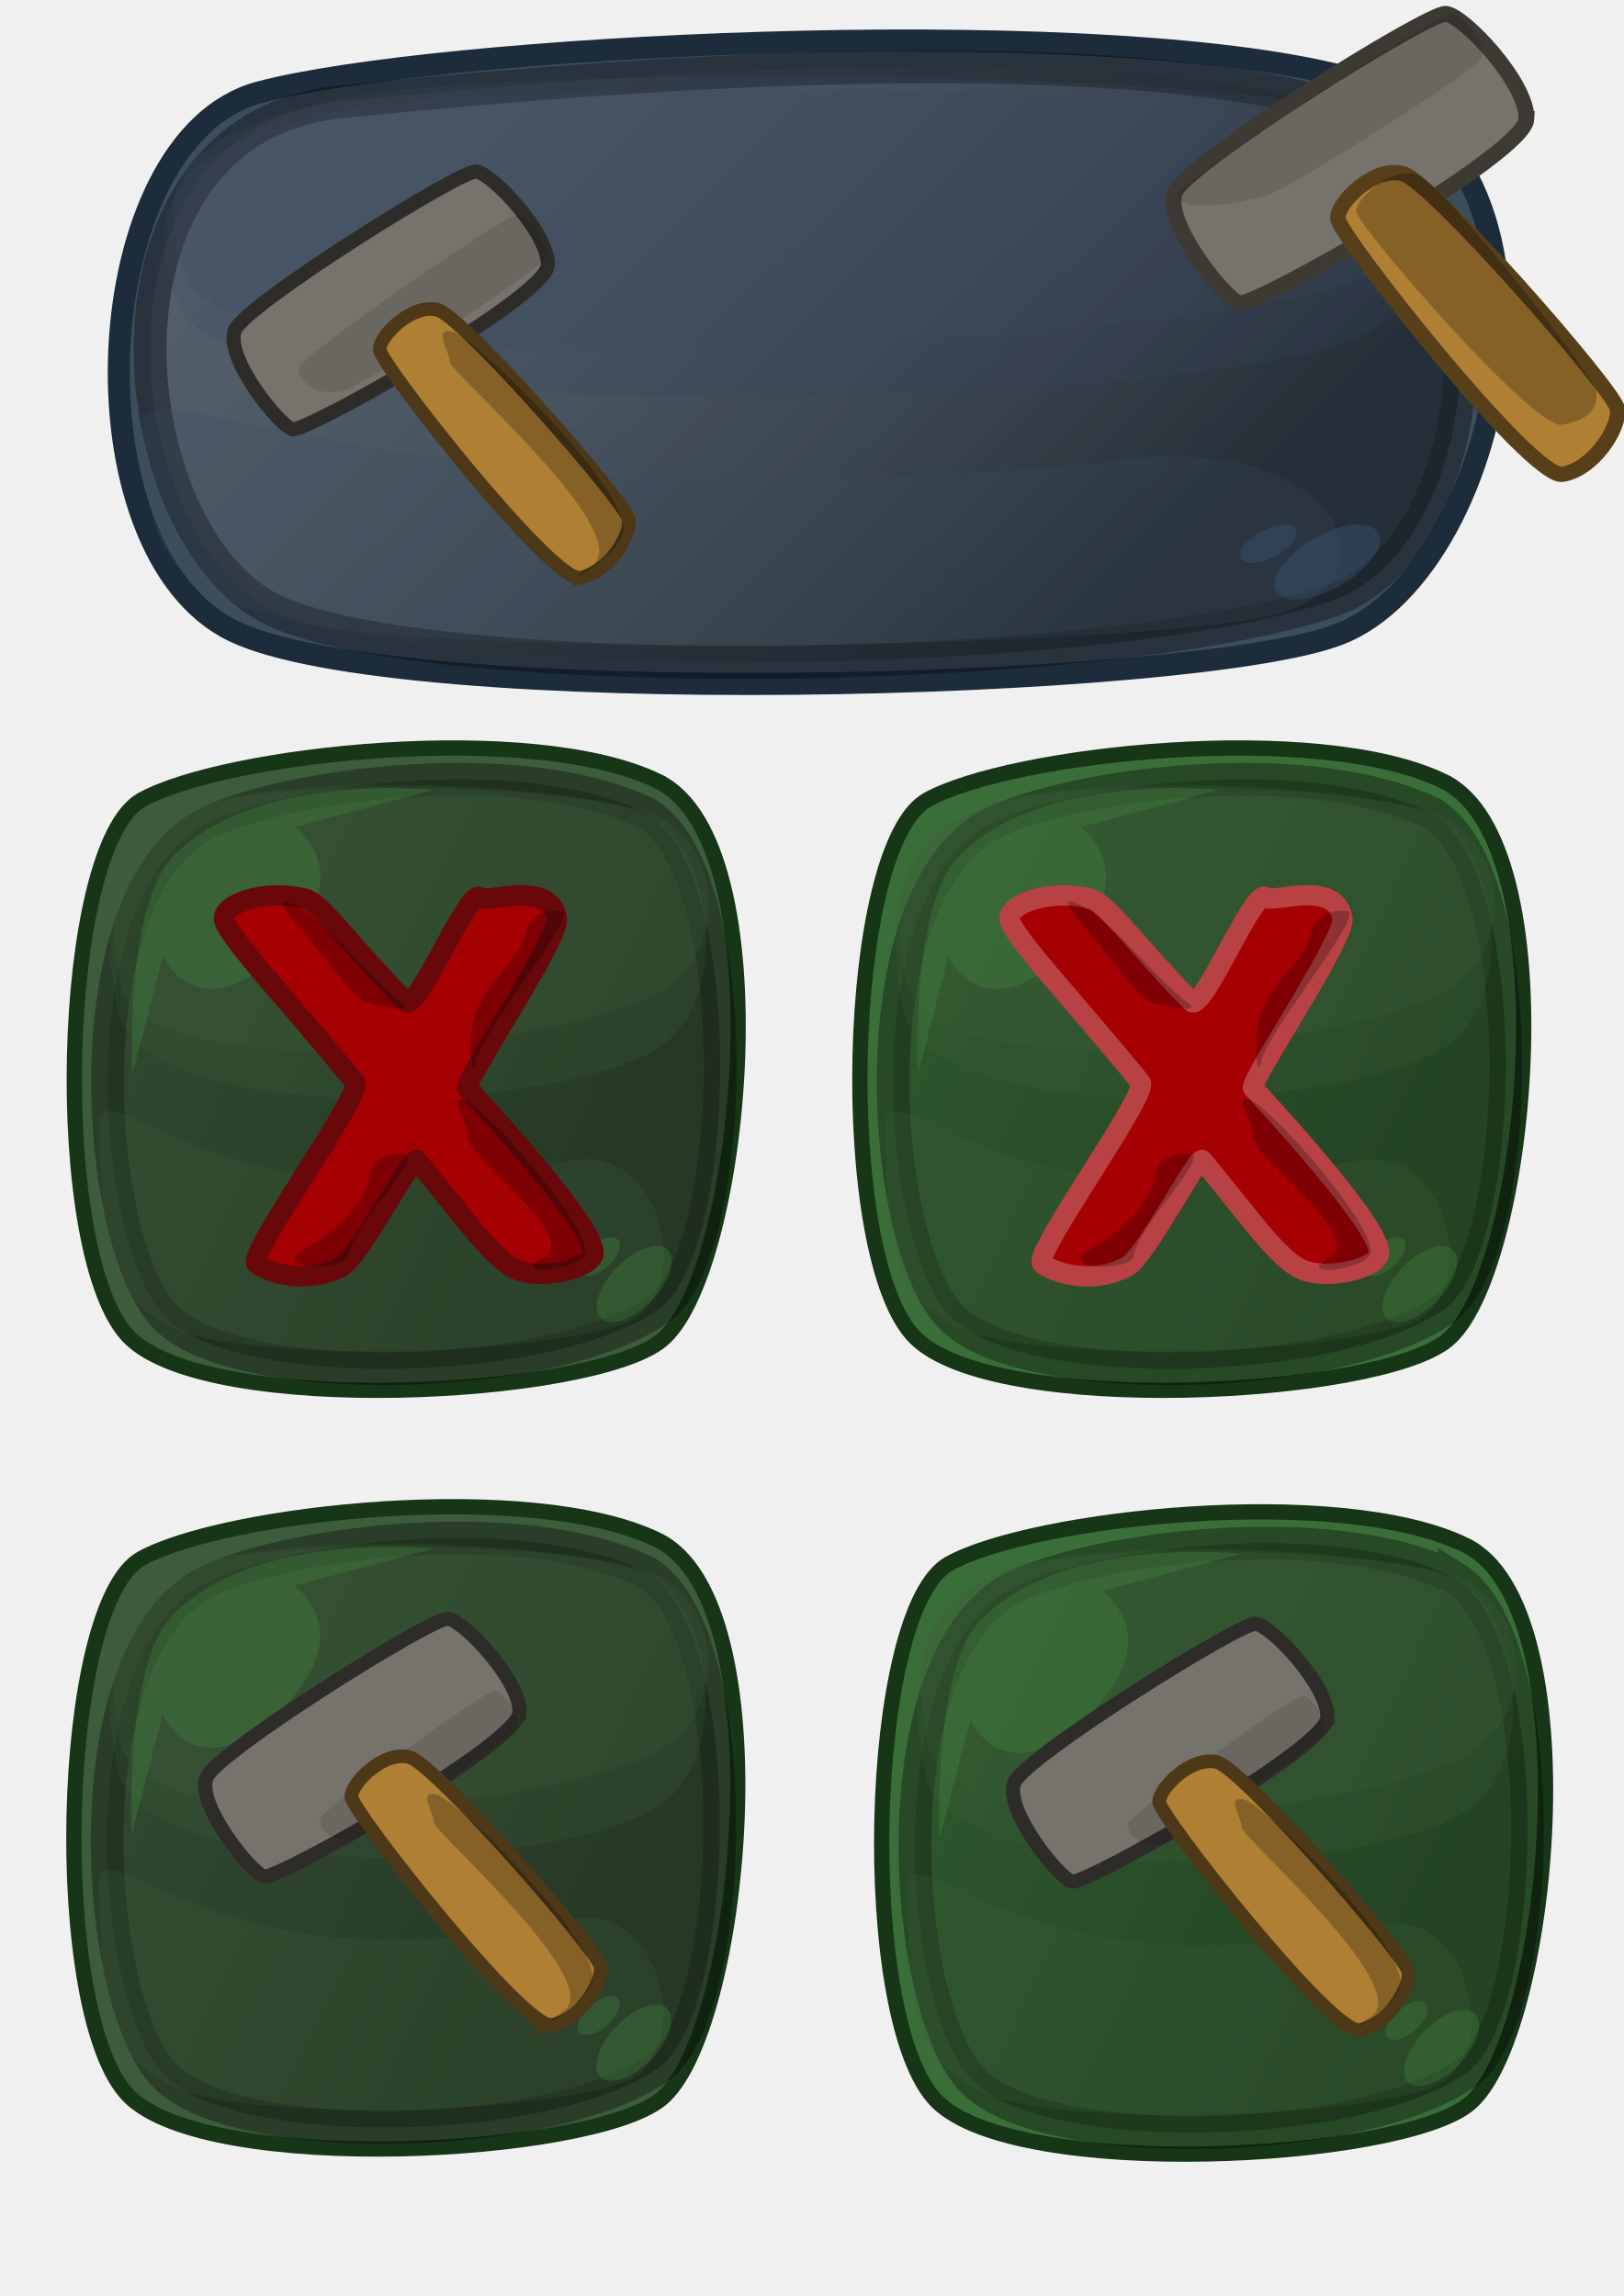
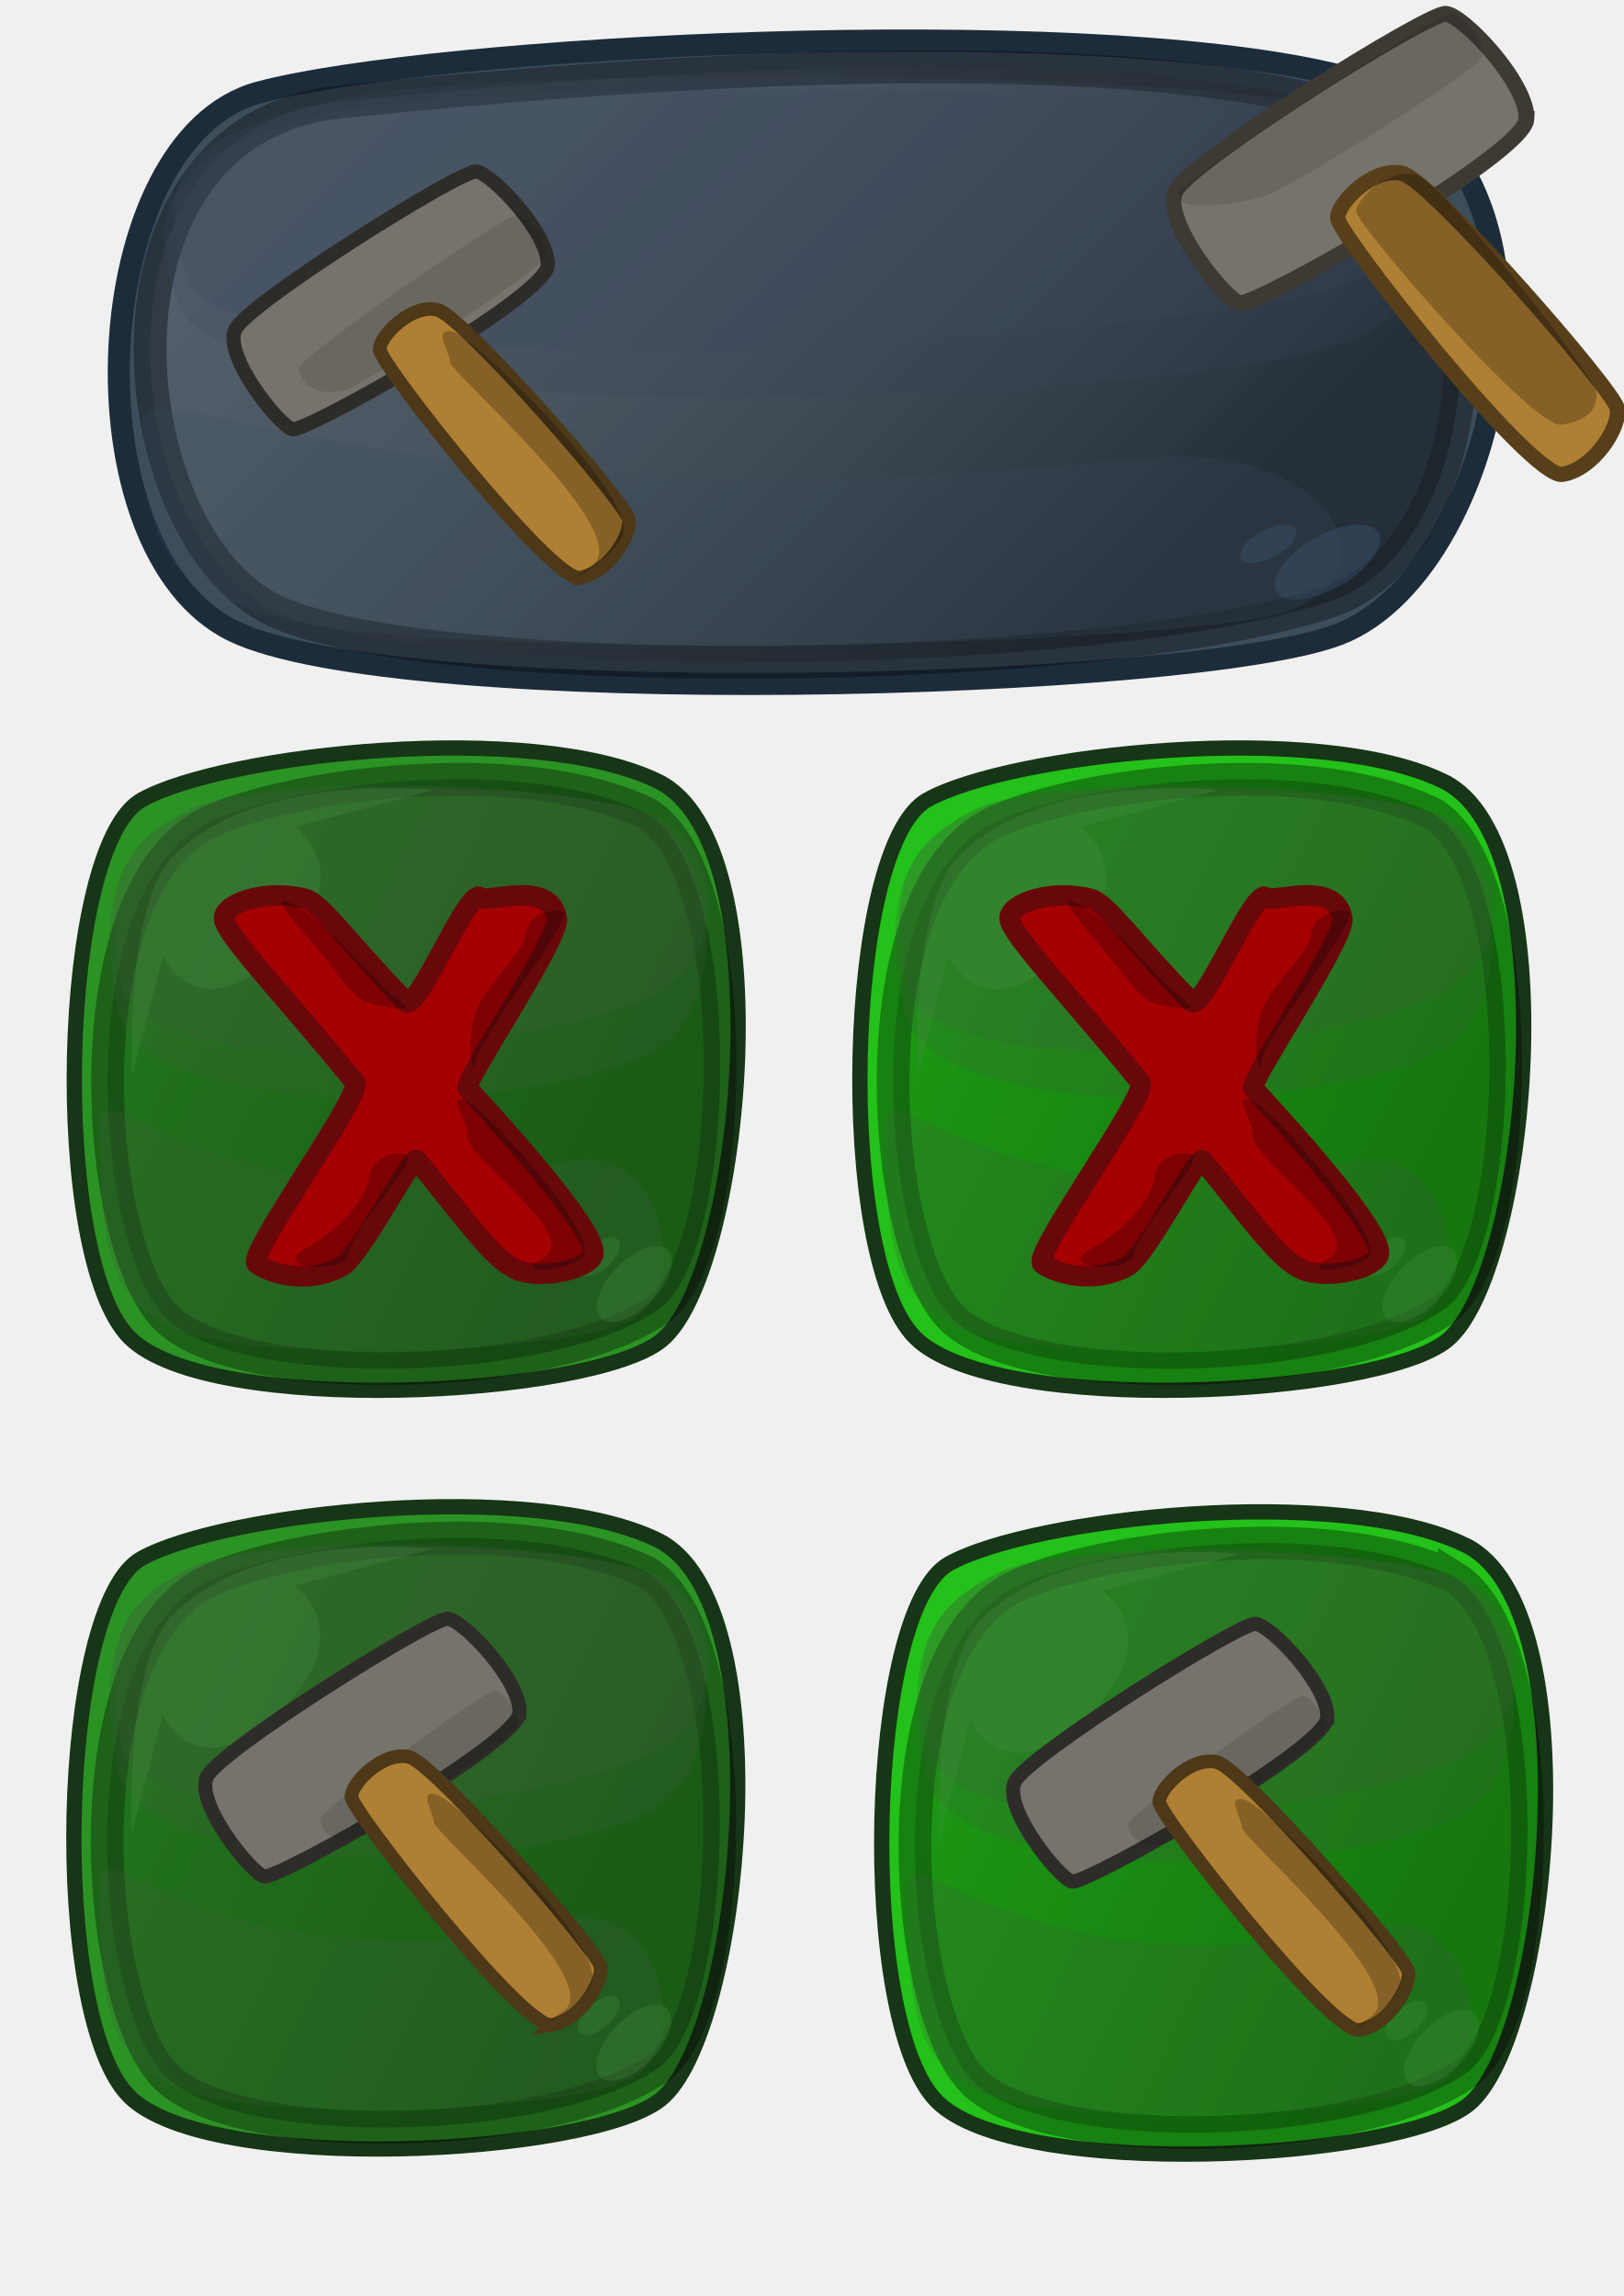
<svg xmlns="http://www.w3.org/2000/svg" xmlns:xlink="http://www.w3.org/1999/xlink" width="744.094" height="1052.362" id="svg2" version="1.1">
  <defs id="defs4">
    <linearGradient id="linearGradient3896">
      <stop style="stop-color:#263a25;stop-opacity:1;" offset="0" id="stop3898" />
      <stop id="stop3900" offset="1" style="stop-color:#265923;stop-opacity:1;" />
    </linearGradient>
    <linearGradient id="linearGradient3886">
      <stop id="stop3894" offset="0" style="stop-color:#000000;stop-opacity:0.359;" />
      <stop style="stop-color:#000000;stop-opacity:0.624;" offset="1" id="stop3890" />
    </linearGradient>
    <linearGradient xlink:href="#linearGradient3886" id="linearGradient3892" x1="322.055" y1="793.711" x2="543.96" y2="900.753" gradientUnits="userSpaceOnUse" gradientTransform="matrix(0.9681926,0,0,0.9681926,-265.8851,71.55982)" />
    <linearGradient xlink:href="#linearGradient3886-3" id="linearGradient3892-2" x1="322.055" y1="793.711" x2="543.96" y2="900.753" gradientUnits="userSpaceOnUse" gradientTransform="translate(-285.9155,45.07042)" />
    <linearGradient id="linearGradient3886-3">
      <stop id="stop3894-8" offset="0" style="stop-color:#000000;stop-opacity:0.359;" />
      <stop style="stop-color:#000000;stop-opacity:0.624;" offset="1" id="stop3890-9" />
    </linearGradient>
    <linearGradient xlink:href="#linearGradient3886-7" id="linearGradient3892-20" x1="322.055" y1="793.711" x2="543.96" y2="900.753" gradientUnits="userSpaceOnUse" gradientTransform="translate(-285.9155,45.07042)" />
    <linearGradient id="linearGradient3886-7">
      <stop id="stop3894-3" offset="0" style="stop-color:#000000;stop-opacity:0.359;" />
      <stop style="stop-color:#000000;stop-opacity:0.624;" offset="1" id="stop3890-1" />
    </linearGradient>
    <linearGradient id="linearGradient3886-4">
      <stop id="stop3894-83" offset="0" style="stop-color:#9d9d9d;stop-opacity:0.361;" />
      <stop style="stop-color:#000000;stop-opacity:0.624;" offset="1" id="stop3890-5" />
    </linearGradient>
    <linearGradient xlink:href="#linearGradient3886-4" id="linearGradient4375" gradientUnits="userSpaceOnUse" gradientTransform="matrix(2.07304,0,0,0.9846911,-606.2158,-615.3863)" x1="322.055" y1="793.711" x2="543.96" y2="900.753" />
    <linearGradient xlink:href="#linearGradient3886-77" id="linearGradient3892-4" x1="322.055" y1="793.711" x2="543.96" y2="900.753" gradientUnits="userSpaceOnUse" gradientTransform="matrix(0.9681926,0,0,0.9681926,104.3085,73.90839)" />
    <linearGradient id="linearGradient3886-77">
      <stop id="stop3894-9" offset="0" style="stop-color:#000000;stop-opacity:0.359;" />
      <stop style="stop-color:#000000;stop-opacity:0.624;" offset="1" id="stop3890-7" />
    </linearGradient>
    <linearGradient id="linearGradient3886-77-4">
      <stop id="stop3894-9-4" offset="0" style="stop-color:#000000;stop-opacity:0.359;" />
      <stop style="stop-color:#000000;stop-opacity:0.624;" offset="1" id="stop3890-7-0" />
    </linearGradient>
    <linearGradient id="linearGradient3886-9">
      <stop id="stop3894-4" offset="0" style="stop-color:#000000;stop-opacity:0.359;" />
      <stop style="stop-color:#000000;stop-opacity:0.624;" offset="1" id="stop3890-56" />
    </linearGradient>
    <linearGradient xlink:href="#linearGradient3886-9" id="linearGradient4870" gradientUnits="userSpaceOnUse" gradientTransform="matrix(0.9681926,0,0,0.9681926,-263.7359,-273.0369)" x1="322.055" y1="793.711" x2="543.96" y2="900.753" />
    <linearGradient xlink:href="#linearGradient3886-77-4" id="linearGradient4872" gradientUnits="userSpaceOnUse" gradientTransform="matrix(0.9681926,0,0,0.9681926,106.4576,-270.6884)" x1="322.055" y1="793.711" x2="543.96" y2="900.753" />
  </defs>
  <g id="layer1">
    <path style="fill:#3c4d5c;fill-opacity:1;stroke:#1c2c3b;stroke-width:10.103;stroke-linecap:butt;stroke-linejoin:miter;stroke-miterlimit:4;stroke-opacity:1;stroke-dasharray:none" d="M 610.788,33.888 C 490.709,5.668 197.833,21.189 118.757,42.354 39.68,63.519 30.894,252.589 107.042,289.275 c 76.148,36.685 440.221,27.19 506.675,1.411 77.694,-30.139 117.15,-228.578 -2.929,-256.798 z" id="path3849-4" />
    <path style="opacity:0.614;fill:url(#linearGradient4375);fill-opacity:1;stroke:#000000;stroke-width:15.062;stroke-linecap:butt;stroke-linejoin:miter;stroke-miterlimit:4;stroke-opacity:0.54;stroke-dasharray:none" d="M 597.571,44.737 C 471.153,16.019 234.246,38.666 155.87,46.743 35.729,59.124 54.113,245.849 125.566,279.79 197.02,313.73 506.53,310.492 609.765,275.547 685.99,249.745 696.506,73.782 597.571,44.737 z" id="path3849-0-7" />
    <path style="fill:#456993;fill-opacity:0.282;fill-rule:nonzero;stroke:none" id="path3988-8" d="m 571.831,745.32 a 45.07,22.535 0 1 1 -90.141,0 45.07,22.535 0 1 1 90.141,0 z" transform="matrix(0.4784174,-0.3416599,0.4878967,0.3362995,-7.438887,186.9362)" />
    <path style="fill:#456993;fill-opacity:0.282;fill-rule:nonzero;stroke:none" id="path3988-0-8" d="m 571.831,745.32 a 45.07,22.535 0 1 1 -90.141,0 45.07,22.535 0 1 1 90.141,0 z" transform="matrix(0.264324,-0.1656451,0.2177175,0.2047789,279.6527,183.9144)" />
    <path style="opacity:0.224;fill:#3c445c;fill-opacity:1;stroke:none" d="m 612.786,158.136 c -96.903,30.706 -508.101,38.429 -530.3,-16.928 -21.736,-54.202 6.622,-74.81 71.54,-89.825 64.919,-15.015 346.124,-13.583 439.917,1.877 69.254,11.415 87.785,82.335 18.842,104.877 z" id="path3849-0-0-5-5" />
    <path style="opacity:0.224;fill:#3c465c;fill-opacity:1;stroke:none" d="m 613.86,131.306 c -96.903,28.657 -505.109,49.046 -527.308,-2.616 -21.736,-50.585 6.622,-69.818 71.54,-83.83 64.919,-14.013 346.124,-12.676 439.917,1.751 69.254,10.653 84.793,63.658 15.85,84.695 z" id="path3849-0-0-5-3-5" />
    <path style="opacity:0.224;fill:#3c4b5c;fill-opacity:1;stroke:none" d="m 520.761,210.381 c -345.249,35.76 -457.235,-48.121 -455.497,-14.92 2.885,55.112 6.622,74.81 71.54,89.825 64.919,15.015 346.124,13.583 439.917,-1.877 69.254,-11.415 39.911,-83.719 -55.96,-73.028 z" id="path3849-0-0-4" />
-     <path style="fill:#3d5c3c;fill-opacity:1;stroke:#173517;stroke-width:7;stroke-linecap:butt;stroke-linejoin:miter;stroke-miterlimit:4;stroke-opacity:1;stroke-dasharray:none" d="m 301.408,705.883 c -57.746,-28.169 -198.592,-12.676 -236.62,8.451 -38.028,21.127 -42.254,209.859 -5.634,246.479 36.62,36.62 211.704,27.141 243.662,1.408 37.363,-30.085 56.338,-228.169 -1.408,-256.338 z" id="path3849" />
+     <path style="fill:#2b9324;fill-opacity:1;stroke:#173517;stroke-width:7;stroke-linecap:butt;stroke-linejoin:miter;stroke-miterlimit:4;stroke-opacity:1;stroke-dasharray:none" d="m 301.408,705.883 c -57.746,-28.169 -198.592,-12.676 -236.62,8.451 -38.028,21.127 -42.254,209.859 -5.634,246.479 36.62,36.62 211.704,27.141 243.662,1.408 37.363,-30.085 56.338,-228.169 -1.408,-256.338 z" id="path3849" />
    <path style="opacity:0.614;fill:url(#linearGradient3892);fill-opacity:1;stroke:#000000;stroke-width:15;stroke-linecap:butt;stroke-linejoin:miter;stroke-miterlimit:4;stroke-opacity:0.54;stroke-dasharray:none" d="M 296.332,720.623 C 237.29,692.386 131.948,707.634 96.021,724.394 31.365,754.556 42.515,918.365 75.887,951.737 c 33.372,33.372 177.925,30.188 226.14,-4.171 35.6,-25.37 40.512,-198.385 -5.695,-226.943 z" id="path3849-0" />
    <path style="opacity:0.224;fill:#3d5c3c;fill-opacity:1;stroke:none;stroke-width:6.268;stroke-linecap:butt;stroke-linejoin:miter;stroke-miterlimit:4;stroke-opacity:0.54;stroke-dasharray:none" d="M 259.811,880.113 C 97.295,916.487 44.581,831.167 45.399,864.937 c 1.358,56.057 3.117,76.094 33.676,91.366 30.559,15.272 162.928,13.816 207.078,-1.909 32.599,-11.61 18.787,-85.155 -26.342,-74.281 z" id="path3849-0-0" />
    <path style="fill:#479345;fill-opacity:0.282;fill-rule:nonzero;stroke:none" id="path3988" d="m 571.831,745.32 a 45.07,22.535 0 1 1 -90.141,0 45.07,22.535 0 1 1 90.141,0 z" transform="matrix(0.3398875,-0.3475202,0.346622,0.3420678,-146.9188,864.4039)" />
    <path style="fill:#479345;fill-opacity:0.282;fill-rule:nonzero;stroke:none" id="path3988-0" d="m 571.831,745.32 a 45.07,22.535 0 1 1 -90.141,0 45.07,22.535 0 1 1 90.141,0 z" transform="matrix(0.1971633,-0.1684863,0.1623988,0.2082914,49.4411,857.2617)" />
    <path style="opacity:0.224;fill:#3d5c3c;fill-opacity:1;stroke:none;stroke-opacity:0.54" d="M 303.129,826.973 C 257.514,858.205 63.955,866.061 53.505,809.755 c -10.232,-55.132 3.117,-76.094 33.676,-91.366 30.559,-15.272 162.928,-13.816 207.078,1.909 32.599,11.61 41.322,83.747 8.87,106.675 z" id="path3849-0-0-5" />
    <path style="opacity:0.224;fill:#3d5c3c;fill-opacity:1;stroke:none" d="m 303.634,801.303 c -45.614,27.556 -237.765,47.163 -248.215,-2.516 -10.232,-48.643 3.117,-67.138 33.676,-80.612 30.559,-13.475 162.928,-12.189 207.078,1.684 32.599,10.244 39.914,61.214 7.461,81.444 z" id="path3849-0-0-5-3" />
    <path style="fill:#479345;fill-opacity:0.284;stroke:none" d="m 60.338,840.869 c 0,0 -3.348,-77.08 18.31,-100 37.738,-39.938 119.718,-30.986 119.718,-30.986 l -63.38,16.901 c 0,0 30.516,21.353 -7.042,57.746 -37.558,36.393 -53.521,1.408 -53.521,1.408 L 60.338,840.869 z" id="path4116" />
    <g id="g4310" transform="matrix(0.8904559,0,0,0.8904559,2.657533,-241.2825)">
      <path id="path4118-0" d="m 278.938,407.502 c 0.704,-16.265 -28.816,-47.561 -36.937,-48.257 -8.121,-0.695 -117.888,67.952 -123.971,81.478 -6.082,13.526 22.746,49.481 29.495,51.198 6.75,1.717 130.708,-68.155 131.412,-84.419 z" style="fill:#76726c;fill-opacity:1;stroke:#2e2c28;stroke-width:7.251;stroke-linecap:butt;stroke-linejoin:miter;stroke-miterlimit:4;stroke-opacity:1;stroke-dasharray:none" />
      <path id="path4118-0-8" d="m 276.891,404.583 c 4.908,-7.011 -8.152,-22.614 -13.625,-23.115 -5.473,-0.501 -113.448,73.58 -112.538,79.44 1.629,10.495 13.418,13.879 23.813,10.987 9.5,-2.644 96.866,-59.478 102.35,-67.312 z" style="opacity:0.1;fill:#000000;fill-opacity:1;stroke:none" />
      <path id="path4118" d="m 295.483,568.33 c 14.381,-2.397 26.365,-21.572 25.167,-29.961 -1.198,-8.389 -85.088,-104.263 -98.27,-107.858 -13.183,-3.595 -29.96,13.183 -29.96,20.373 0,7.191 88.683,119.842 103.064,117.445 z" style="fill:#af7f33;fill-opacity:1;stroke:#4d3817;stroke-width:6.999;stroke-linecap:butt;stroke-linejoin:miter;stroke-miterlimit:4;stroke-opacity:1;stroke-dasharray:none" />
      <path id="path4118-6" d="m 301.625,562.028 c -23.816,16.051 14.537,-4.201 16.213,-17.633 2.753,-22.061 -77.015,-100.05 -87.832,-102.685 -10.817,-2.636 -1.458,10.32 -1.458,15.591 0,5.271 96.893,88.676 73.078,104.728 z" style="opacity:0.237;fill:#000000;fill-opacity:1;stroke:none" />
    </g>
    <flowRoot xml:space="preserve" id="flowRoot4260" style="font-size:48px;font-style:normal;font-variant:normal;font-weight:normal;font-stretch:normal;fill:#ffffff;fill-opacity:1;stroke:none;font-family:Sans;-inkscape-font-specification:Sans" transform="matrix(2.752765,0,0,2.790764,-29.38017,-103.3538)">
      <flowRegion id="flowRegion4262">
        <rect id="rect4264" width="450.685" height="172.603" x="126.027" y="66.061" style="fill:#ffffff;fill-opacity:1;stroke:none" />
      </flowRegion>
      <flowPara id="flowPara4266" style="font-size:51.954px;font-style:normal;font-variant:normal;font-weight:normal;font-stretch:normal;fill:#ffffff;fill-opacity:1;stroke:none;font-family:HogwartsWizard;-inkscape-font-specification:HogwartsWizard">Build</flowPara>
    </flowRoot>
    <g id="g4199-6" transform="matrix(0.8748466,0,0,0.8748466,186.3616,-412.0316)">
      <path id="path4118-0-0" d="m 586.568,533.364 c 0.805,-18.591 -32.939,-54.365 -42.221,-55.16 -9.282,-0.795 -134.753,77.672 -141.705,93.134 -6.953,15.461 26,56.56 33.715,58.522 7.715,1.962 149.407,-77.905 150.212,-96.496 z" style="fill:#76726c;fill-opacity:1;stroke:#3d3a34;stroke-width:8.288;stroke-linecap:butt;stroke-linejoin:miter;stroke-miterlimit:4;stroke-opacity:1;stroke-dasharray:none" />
      <path id="path4118-0-8-8" d="m 562.359,502.273 c 5.368,-7.414 -8.916,-23.913 -14.903,-24.443 -5.987,-0.53 -144.449,88.765 -143.454,94.963 1.782,11.098 35.033,3.715 46.403,0.657 10.392,-2.796 105.956,-62.893 111.954,-71.177 z" style="opacity:0.1;fill:#000000;fill-opacity:1;stroke:none" />
      <path id="path4118-3" d="m 605.479,719.485 c 16.438,-2.74 30.137,-24.658 28.767,-34.247 -1.37,-9.589 -97.26,-119.178 -112.329,-123.288 -15.068,-4.11 -34.247,15.068 -34.247,23.288 0,8.219 101.37,136.986 117.808,134.247 z" style="fill:#af7f33;fill-opacity:1;stroke:#573f1a;stroke-width:8;stroke-linecap:butt;stroke-linejoin:miter;stroke-miterlimit:4;stroke-opacity:1;stroke-dasharray:none" />
      <path id="path4118-6-8" d="m 605.004,693.487 c 15.014,-2.281 19.307,-9.573 18.056,-17.558 -1.251,-7.985 -80.615,-110.198 -94.378,-113.62 -13.763,-3.422 -31.28,12.547 -31.28,19.392 0,6.844 92.588,114.068 107.602,111.787 z" style="opacity:0.237;fill:#000000;fill-opacity:1;stroke:none" />
    </g>
    <g id="g4310-8" transform="matrix(0.8904559,0,0,0.8904559,-10.30533,422.0363)">
      <path id="path4118-0-2" d="m 278.938,407.502 c 0.704,-16.265 -28.816,-47.561 -36.937,-48.257 -8.121,-0.695 -117.888,67.952 -123.971,81.478 -6.082,13.526 22.746,49.481 29.495,51.198 6.75,1.717 130.708,-68.155 131.412,-84.419 z" style="fill:#76726c;fill-opacity:1;stroke:#2e2c28;stroke-width:7.251;stroke-linecap:butt;stroke-linejoin:miter;stroke-miterlimit:4;stroke-opacity:1;stroke-dasharray:none" />
      <path id="path4118-0-8-9" d="m 277.107,415.57 c 3.928,-5.883 -6.524,-18.976 -10.905,-19.397 -4.381,-0.42 -90.801,61.743 -90.073,66.661 1.304,8.807 10.74,11.647 19.059,9.219 7.604,-2.219 77.53,-49.91 81.919,-56.484 z" style="opacity:0.1;fill:#000000;fill-opacity:1;stroke:none" />
      <path id="path4118-8" d="m 295.483,568.33 c 14.381,-2.397 26.365,-21.572 25.167,-29.961 -1.198,-8.389 -85.088,-104.263 -98.27,-107.858 -13.183,-3.595 -29.96,13.183 -29.96,20.373 0,7.191 88.683,119.842 103.064,117.445 z" style="fill:#af7f33;fill-opacity:1;stroke:#4d3817;stroke-width:6.999;stroke-linecap:butt;stroke-linejoin:miter;stroke-miterlimit:4;stroke-opacity:1;stroke-dasharray:none" />
      <path id="path4118-6-0" d="m 301.691,561.128 c -21.764,14.864 13.284,-3.89 14.816,-16.33 2.516,-20.43 -70.381,-92.653 -80.266,-95.094 -9.885,-2.441 -1.332,9.557 -1.332,14.438 0,4.882 88.547,82.12 66.782,96.985 z" style="opacity:0.237;fill:#000000;fill-opacity:1;stroke:none" />
    </g>
-     <path style="fill:#3a6e39;fill-opacity:1;stroke:#173517;stroke-width:7;stroke-linecap:butt;stroke-linejoin:miter;stroke-miterlimit:4;stroke-opacity:1;stroke-dasharray:none" d="m 671.602,708.232 c -57.746,-28.169 -198.592,-12.676 -236.62,8.451 -38.028,21.127 -42.254,209.859 -5.634,246.479 36.62,36.62 211.704,27.141 243.662,1.409 37.363,-30.085 56.338,-228.169 -1.408,-256.338 z" id="path3849-8" />
+     <path style="fill:#23c119;fill-opacity:1;stroke:#173517;stroke-width:7;stroke-linecap:butt;stroke-linejoin:miter;stroke-miterlimit:4;stroke-opacity:1;stroke-dasharray:none" d="m 671.602,708.232 c -57.746,-28.169 -198.592,-12.676 -236.62,8.451 -38.028,21.127 -42.254,209.859 -5.634,246.479 36.62,36.62 211.704,27.141 243.662,1.409 37.363,-30.085 56.338,-228.169 -1.408,-256.338 z" id="path3849-8" />
    <path style="opacity:0.614;fill:url(#linearGradient3892-4);fill-opacity:1;stroke:#000000;stroke-width:15;stroke-linecap:butt;stroke-linejoin:miter;stroke-miterlimit:4;stroke-opacity:0.54;stroke-dasharray:none" d="m 666.525,722.972 c -59.042,-28.237 -164.384,-12.99 -200.311,3.77 -64.655,30.162 -53.506,193.972 -20.134,227.343 33.372,33.371 177.925,30.188 226.14,-4.171 35.6,-25.37 40.512,-198.385 -5.695,-226.943 z" id="path3849-0-9" />
    <path style="opacity:0.224;fill:#3d5c3c;fill-opacity:1;stroke:none" d="M 630.004,882.462 C 467.488,918.835 414.774,833.515 415.592,867.286 c 1.358,56.057 3.117,76.094 33.676,91.366 30.559,15.272 162.928,13.816 207.078,-1.909 32.599,-11.61 18.787,-85.155 -26.342,-74.281 z" id="path3849-0-0-7" />
    <path style="fill:#479345;fill-opacity:0.282;fill-rule:nonzero;stroke:none" id="path3988-9" d="m 571.831,745.32 a 45.07,22.535 0 1 1 -90.141,0 45.07,22.535 0 1 1 90.141,0 z" transform="matrix(0.3398875,-0.3475202,0.346622,0.3420678,223.2748,866.7524)" />
    <path style="fill:#479345;fill-opacity:0.282;fill-rule:nonzero;stroke:none" id="path3988-0-0" d="m 571.831,745.32 a 45.07,22.535 0 1 1 -90.141,0 45.07,22.535 0 1 1 90.141,0 z" transform="matrix(0.1971633,-0.1684863,0.1623988,0.2082914,419.6347,859.6103)" />
    <path style="opacity:0.224;fill:#3d5c3c;fill-opacity:1;stroke:none" d="m 673.322,829.322 c -45.614,31.232 -239.174,39.088 -249.623,-17.218 -10.232,-55.132 3.117,-76.094 33.676,-91.366 30.559,-15.272 162.928,-13.816 207.078,1.909 32.599,11.61 41.322,83.747 8.87,106.675 z" id="path3849-0-0-5-0" />
    <path style="opacity:0.224;fill:#3d5c3c;fill-opacity:1;stroke:none" d="m 673.828,803.651 c -45.614,27.556 -237.765,47.163 -248.215,-2.516 -10.232,-48.643 3.117,-67.138 33.676,-80.612 30.559,-13.475 162.928,-12.189 207.078,1.684 32.599,10.244 39.914,61.214 7.461,81.444 z" id="path3849-0-0-5-3-9" />
    <path style="fill:#479345;fill-opacity:0.284;stroke:none" d="m 430.532,843.218 c 0,0 -3.348,-77.08 18.31,-100 37.738,-39.938 119.718,-30.986 119.718,-30.986 l -63.38,16.901 c 0,0 30.516,21.353 -7.042,57.746 -37.558,36.393 -53.521,1.408 -53.521,1.408 l -14.085,54.93 z" id="path4116-2" />
    <g id="g4310-8-0" transform="matrix(0.8904559,0,0,0.8904559,359.8882,424.3849)">
      <path id="path4118-0-2-3" d="m 278.938,407.502 c 0.704,-16.265 -28.816,-47.561 -36.937,-48.257 -8.121,-0.695 -117.888,67.952 -123.971,81.478 -6.082,13.526 22.746,49.481 29.495,51.198 6.75,1.717 130.708,-68.155 131.412,-84.419 z" style="fill:#76726c;fill-opacity:1;stroke:#2e2c28;stroke-width:7.251;stroke-linecap:butt;stroke-linejoin:miter;stroke-miterlimit:4;stroke-opacity:1;stroke-dasharray:none" />
      <path id="path4118-0-8-9-7" d="m 277.107,415.57 c 3.928,-5.883 -6.524,-18.976 -10.905,-19.397 -4.381,-0.42 -90.801,61.743 -90.073,66.661 1.304,8.807 10.74,11.647 19.059,9.219 7.604,-2.219 77.53,-49.91 81.919,-56.484 z" style="opacity:0.1;fill:#000000;fill-opacity:1;stroke:none" />
      <path id="path4118-8-9" d="m 295.483,568.33 c 14.381,-2.397 26.365,-21.572 25.167,-29.961 -1.198,-8.389 -85.088,-104.263 -98.27,-107.858 -13.183,-3.595 -29.96,13.183 -29.96,20.373 0,7.191 88.683,119.842 103.064,117.445 z" style="fill:#af7f33;fill-opacity:1;stroke:#4d3817;stroke-width:6.999;stroke-linecap:butt;stroke-linejoin:miter;stroke-miterlimit:4;stroke-opacity:1;stroke-dasharray:none" />
      <path id="path4118-6-0-1" d="m 301.691,561.128 c -21.764,14.864 13.284,-3.89 14.816,-16.33 2.516,-20.43 -70.381,-92.653 -80.266,-95.094 -9.885,-2.441 -1.332,9.557 -1.332,14.438 0,4.882 88.547,82.12 66.782,96.985 z" style="opacity:0.237;fill:#000000;fill-opacity:1;stroke:none" />
    </g>
    <g id="g4850" transform="translate(-1.95977,-3.154437)">
-       <path id="path3849-9" d="m 303.558,361.287 c -57.746,-28.169 -198.592,-12.676 -236.62,8.451 -38.028,21.127 -42.254,209.859 -5.634,246.479 36.62,36.62 211.704,27.141 243.662,1.409 37.363,-30.085 56.338,-228.169 -1.408,-256.338 z" style="fill:#3d5c3c;fill-opacity:1;stroke:#173517;stroke-width:7;stroke-linecap:butt;stroke-linejoin:miter;stroke-miterlimit:4;stroke-opacity:1;stroke-dasharray:none" />
+       <path id="path3849-9" d="m 303.558,361.287 c -57.746,-28.169 -198.592,-12.676 -236.62,8.451 -38.028,21.127 -42.254,209.859 -5.634,246.479 36.62,36.62 211.704,27.141 243.662,1.409 37.363,-30.085 56.338,-228.169 -1.408,-256.338 z" style="fill:#2b9324;fill-opacity:1;stroke:#173517;stroke-width:7;stroke-linecap:butt;stroke-linejoin:miter;stroke-miterlimit:4;stroke-opacity:1;stroke-dasharray:none" />
      <path id="path3849-0-6" d="m 298.481,376.026 c -59.042,-28.237 -164.384,-12.99 -200.311,3.771 -64.655,30.162 -53.506,193.972 -20.134,227.343 33.372,33.371 177.925,30.188 226.14,-4.171 35.6,-25.37 40.512,-198.385 -5.695,-226.943 z" style="opacity:0.614;fill:url(#linearGradient4870);fill-opacity:1;stroke:#000000;stroke-width:15;stroke-linecap:butt;stroke-linejoin:miter;stroke-miterlimit:4;stroke-opacity:0.54;stroke-dasharray:none" />
      <path id="path3849-0-0-46" d="m 261.96,535.517 c -162.516,36.373 -215.23,-48.947 -214.412,-15.176 1.358,56.057 3.117,76.094 33.676,91.366 30.559,15.272 162.928,13.816 207.078,-1.909 32.599,-11.61 18.787,-85.155 -26.342,-74.281 z" style="opacity:0.224;fill:#3d5c3c;fill-opacity:1;stroke:none" />
      <path transform="matrix(0.3398875,-0.3475202,0.346622,0.3420678,-144.7697,519.8071)" d="m 571.831,745.32 c 0,12.446 -20.179,22.535 -45.07,22.535 -24.892,0 -45.07,-10.089 -45.07,-22.535 0,-12.446 20.179,-22.535 45.07,-22.535 24.892,0 45.07,10.089 45.07,22.535 z" id="path3988-00" style="fill:#479345;fill-opacity:0.282;fill-rule:nonzero;stroke:none" />
      <path transform="matrix(0.1971633,-0.1684863,0.1623988,0.2082914,51.59024,512.665)" d="m 571.831,745.32 c 0,12.446 -20.179,22.535 -45.07,22.535 -24.892,0 -45.07,-10.089 -45.07,-22.535 0,-12.446 20.179,-22.535 45.07,-22.535 24.892,0 45.07,10.089 45.07,22.535 z" id="path3988-0-7" style="fill:#479345;fill-opacity:0.282;fill-rule:nonzero;stroke:none" />
      <path id="path3849-0-0-5-7" d="m 305.278,482.376 c -45.614,31.233 -239.174,39.088 -249.623,-17.218 -10.232,-55.132 3.117,-76.094 33.676,-91.366 30.559,-15.272 162.928,-13.816 207.078,1.909 32.599,11.61 41.322,83.747 8.87,106.675 z" style="opacity:0.224;fill:#3d5c3c;fill-opacity:1;stroke:none" />
      <path id="path3849-0-0-5-3-93" d="m 305.783,456.706 c -45.614,27.556 -237.765,47.163 -248.215,-2.516 -10.232,-48.643 3.117,-67.138 33.676,-80.612 30.559,-13.475 162.928,-12.189 207.078,1.684 32.599,10.244 39.914,61.214 7.461,81.444 z" style="opacity:0.224;fill:#3d5c3c;fill-opacity:1;stroke:none" />
      <path id="path4116-5" d="m 62.487,496.272 c 0,0 -3.348,-77.08 18.31,-100 37.738,-39.938 119.718,-30.986 119.718,-30.986 l -63.38,16.901 c 0,0 30.516,21.353 -7.042,57.746 -37.558,36.393 -53.521,1.409 -53.521,1.409 l -14.085,54.929 z" style="fill:#479345;fill-opacity:0.284;stroke:none" />
    </g>
    <g id="g4860" transform="translate(-12.15338,-5.503037)">
-       <path id="path3849-8-6" d="m 673.751,363.635 c -57.746,-28.169 -198.592,-12.676 -236.62,8.451 -38.028,21.127 -42.254,209.859 -5.634,246.479 36.62,36.62 211.704,27.141 243.662,1.409 37.363,-30.085 56.338,-228.169 -1.408,-256.338 z" style="fill:#3a6e39;fill-opacity:1;stroke:#173517;stroke-width:7;stroke-linecap:butt;stroke-linejoin:miter;stroke-miterlimit:4;stroke-opacity:1;stroke-dasharray:none" />
+       <path id="path3849-8-6" d="m 673.751,363.635 c -57.746,-28.169 -198.592,-12.676 -236.62,8.451 -38.028,21.127 -42.254,209.859 -5.634,246.479 36.62,36.62 211.704,27.141 243.662,1.409 37.363,-30.085 56.338,-228.169 -1.408,-256.338 z" style="fill:#23c119;fill-opacity:1;stroke:#173517;stroke-width:7;stroke-linecap:butt;stroke-linejoin:miter;stroke-miterlimit:4;stroke-opacity:1;stroke-dasharray:none" />
      <path id="path3849-0-9-4" d="m 668.674,378.375 c -59.042,-28.238 -164.384,-12.99 -200.311,3.77 -64.655,30.162 -53.506,193.972 -20.134,227.344 33.372,33.371 177.925,30.188 226.14,-4.171 35.6,-25.37 40.512,-198.385 -5.695,-226.943 z" style="opacity:0.614;fill:url(#linearGradient4872);fill-opacity:1;stroke:#000000;stroke-width:15;stroke-linecap:butt;stroke-linejoin:miter;stroke-miterlimit:4;stroke-opacity:0.54;stroke-dasharray:none" />
      <path id="path3849-0-0-7-0" d="m 632.153,537.865 c -162.516,36.373 -215.23,-48.947 -214.412,-15.176 1.358,56.057 3.117,76.094 33.676,91.366 30.559,15.272 162.928,13.816 207.078,-1.909 32.599,-11.61 18.787,-85.155 -26.342,-74.281 z" style="opacity:0.224;fill:#3d5c3c;fill-opacity:1;stroke:none" />
      <path transform="matrix(0.3398875,-0.3475202,0.346622,0.3420678,225.4239,522.1557)" d="m 571.831,745.32 c 0,12.446 -20.179,22.535 -45.07,22.535 -24.892,0 -45.07,-10.089 -45.07,-22.535 0,-12.446 20.179,-22.535 45.07,-22.535 24.892,0 45.07,10.089 45.07,22.535 z" id="path3988-9-0" style="fill:#479345;fill-opacity:0.282;fill-rule:nonzero;stroke:none" />
      <path transform="matrix(0.1971633,-0.1684863,0.1623988,0.2082914,421.7838,515.0135)" d="m 571.831,745.32 c 0,12.446 -20.179,22.535 -45.07,22.535 -24.892,0 -45.07,-10.089 -45.07,-22.535 0,-12.446 20.179,-22.535 45.07,-22.535 24.892,0 45.07,10.089 45.07,22.535 z" id="path3988-0-0-5" style="fill:#479345;fill-opacity:0.282;fill-rule:nonzero;stroke:none" />
      <path id="path3849-0-0-5-0-4" d="m 675.471,484.725 c -45.614,31.233 -239.174,39.088 -249.623,-17.218 -10.232,-55.132 3.117,-76.094 33.676,-91.366 30.559,-15.272 162.928,-13.816 207.078,1.909 32.599,11.61 41.322,83.747 8.87,106.675 z" style="opacity:0.224;fill:#3d5c3c;fill-opacity:1;stroke:none" />
      <path id="path3849-0-0-5-3-9-6" d="m 675.977,459.055 c -45.614,27.556 -237.765,47.163 -248.215,-2.516 -10.232,-48.643 3.117,-67.138 33.676,-80.612 30.559,-13.475 162.928,-12.189 207.078,1.684 32.599,10.244 39.914,61.214 7.461,81.444 z" style="opacity:0.224;fill:#3d5c3c;fill-opacity:1;stroke:none" />
      <path id="path4116-2-9" d="m 432.681,498.621 c 0,0 -3.348,-77.08 18.31,-100 37.738,-39.938 119.718,-30.986 119.718,-30.986 l -63.38,16.901 c 0,0 30.516,21.353 -7.042,57.746 -37.558,36.393 -53.521,1.408 -53.521,1.408 l -14.085,54.93 z" style="fill:#479345;fill-opacity:0.284;stroke:none" />
    </g>
    <g id="g4671" transform="translate(-788.4487,2.554083)">
      <path id="path4118-8-8" d="m 1027.739,580.261 c 11.778,3.083 29.769,-1.327 32.439,-7.328 3.64,-8.182 -32.127,-49.239 -57.447,-76.714 -2.358,-2.559 42.448,-68.441 40.906,-77.844 -3,-18.287 -32.239,-6.643 -35.028,-9.579 -5.235,-5.514 -28.965,53.081 -34.174,47.766 -25.577,-26.097 -38.682,-45.243 -46.112,-47.155 -18.102,-4.66 -37.258,2.03 -37.258,8.929 0,6.899 29.025,37.064 60.073,75.243 4.074,5.01 -49.148,77.976 -45.135,82.91 1.779,2.187 20.515,11.395 39.048,1.438 8.336,-4.478 32.424,-51.159 34.41,-48.742 24.464,29.768 36.5,47.993 48.278,51.076 z" style="fill:#a50002;fill-opacity:1;stroke:#68080a;stroke-width:9.337;stroke-linecap:butt;stroke-linejoin:miter;stroke-miterlimit:4;stroke-opacity:1;stroke-dasharray:none" />
      <path id="path4118-6-0-0" d="m 1037.688,573.819 c -17.394,9.666 17.592,5.851 18.816,-2.238 2.011,-13.285 -47.688,-68.63 -55.589,-70.217 -7.9,-1.587 2.612,10.073 1.848,17.156 -0.971,9 52.319,45.634 34.925,55.3 z" style="opacity:0.237;fill:#000000;fill-opacity:1;stroke:none" />
      <path id="path4118-6-0-0-4" d="m 928.449,569.808 c -17.394,9.666 18.384,11.063 19.608,2.974 2.011,-13.285 34.044,-44.716 26.144,-46.303 -7.9,-1.587 -15.835,3.276 -16.599,10.36 -0.971,9 -11.759,23.304 -29.153,32.97 z" style="opacity:0.237;fill:#000000;fill-opacity:1;stroke:none" />
      <path id="path4118-6-0-0-4-2" d="m 1006.063,462.288 c -3.801,12.579 -1.034,30.48 0.191,22.391 2.011,-13.285 47.636,-68.017 39.736,-69.604 -7.9,-1.587 -15.835,3.276 -16.599,10.36 -0.971,9 -19.526,24.275 -23.328,36.853 z" style="opacity:0.237;fill:#000000;fill-opacity:1;stroke:none" />
      <path id="path4118-6-0-0-4-2-6" d="m 957.127,457.114 c 5.981,1.651 22.272,4.966 15.725,0.061 -16.436,-12.314 -35.859,-39.862 -52.497,-46.303 -7.515,-2.909 3.789,10.098 11.556,19.098 7.767,9 18.338,25.246 25.216,27.145 z" style="opacity:0.237;fill:#000000;fill-opacity:1;stroke:none" />
    </g>
    <g id="g4671-2" transform="translate(-428.4487,2.554083)">
-       <path id="path4118-8-8-4" d="m 1027.739,580.261 c 11.778,3.083 29.769,-1.327 32.439,-7.328 3.64,-8.182 -32.127,-49.239 -57.447,-76.714 -2.358,-2.559 42.448,-68.441 40.906,-77.844 -3,-18.287 -32.239,-6.643 -35.028,-9.579 -5.235,-5.514 -28.965,53.081 -34.174,47.766 -25.577,-26.097 -38.682,-45.243 -46.112,-47.155 -18.102,-4.66 -37.258,2.03 -37.258,8.929 0,6.899 29.025,37.064 60.073,75.243 4.074,5.01 -49.148,77.976 -45.135,82.91 1.779,2.187 20.515,11.395 39.048,1.438 8.336,-4.478 32.424,-51.159 34.41,-48.742 24.464,29.768 36.5,47.993 48.278,51.076 z" style="fill:#a50002;fill-opacity:1;stroke:#b84144;stroke-width:9.337;stroke-linecap:butt;stroke-linejoin:miter;stroke-miterlimit:4;stroke-opacity:1;stroke-dasharray:none" />
+       <path id="path4118-8-8-4" d="m 1027.739,580.261 c 11.778,3.083 29.769,-1.327 32.439,-7.328 3.64,-8.182 -32.127,-49.239 -57.447,-76.714 -2.358,-2.559 42.448,-68.441 40.906,-77.844 -3,-18.287 -32.239,-6.643 -35.028,-9.579 -5.235,-5.514 -28.965,53.081 -34.174,47.766 -25.577,-26.097 -38.682,-45.243 -46.112,-47.155 -18.102,-4.66 -37.258,2.03 -37.258,8.929 0,6.899 29.025,37.064 60.073,75.243 4.074,5.01 -49.148,77.976 -45.135,82.91 1.779,2.187 20.515,11.395 39.048,1.438 8.336,-4.478 32.424,-51.159 34.41,-48.742 24.464,29.768 36.5,47.993 48.278,51.076 z" style="fill:#a50002;fill-opacity:1;stroke:#68080a;stroke-width:9.337;stroke-linecap:butt;stroke-linejoin:miter;stroke-miterlimit:4;stroke-opacity:1;stroke-dasharray:none" />
      <path id="path4118-6-0-0-49" d="m 1037.688,573.819 c -17.394,9.666 17.592,5.851 18.816,-2.238 2.011,-13.285 -47.688,-68.63 -55.589,-70.217 -7.9,-1.587 2.612,10.073 1.848,17.156 -0.971,9 52.319,45.634 34.925,55.3 z" style="opacity:0.237;fill:#000000;fill-opacity:1;stroke:none" />
      <path id="path4118-6-0-0-4-6" d="m 928.449,569.808 c -17.394,9.666 18.384,11.063 19.608,2.974 2.011,-13.285 34.044,-44.716 26.144,-46.303 -7.9,-1.587 -15.835,3.276 -16.599,10.36 -0.971,9 -11.759,23.304 -29.153,32.97 z" style="opacity:0.237;fill:#000000;fill-opacity:1;stroke:none" />
      <path id="path4118-6-0-0-4-2-60" d="m 1006.063,462.288 c -3.801,12.579 -1.034,30.48 0.191,22.391 2.011,-13.285 47.636,-68.017 39.736,-69.604 -7.9,-1.587 -15.835,3.276 -16.599,10.36 -0.971,9 -19.526,24.275 -23.328,36.853 z" style="opacity:0.237;fill:#000000;fill-opacity:1;stroke:none" />
      <path id="path4118-6-0-0-4-2-6-2" d="m 957.127,457.114 c 5.981,1.651 22.272,4.966 15.725,0.061 -16.436,-12.314 -35.859,-39.862 -52.497,-46.303 -7.515,-2.909 3.789,10.098 11.556,19.098 7.767,9 18.338,25.246 25.216,27.145 z" style="opacity:0.237;fill:#000000;fill-opacity:1;stroke:none" />
    </g>
  </g>
</svg>
